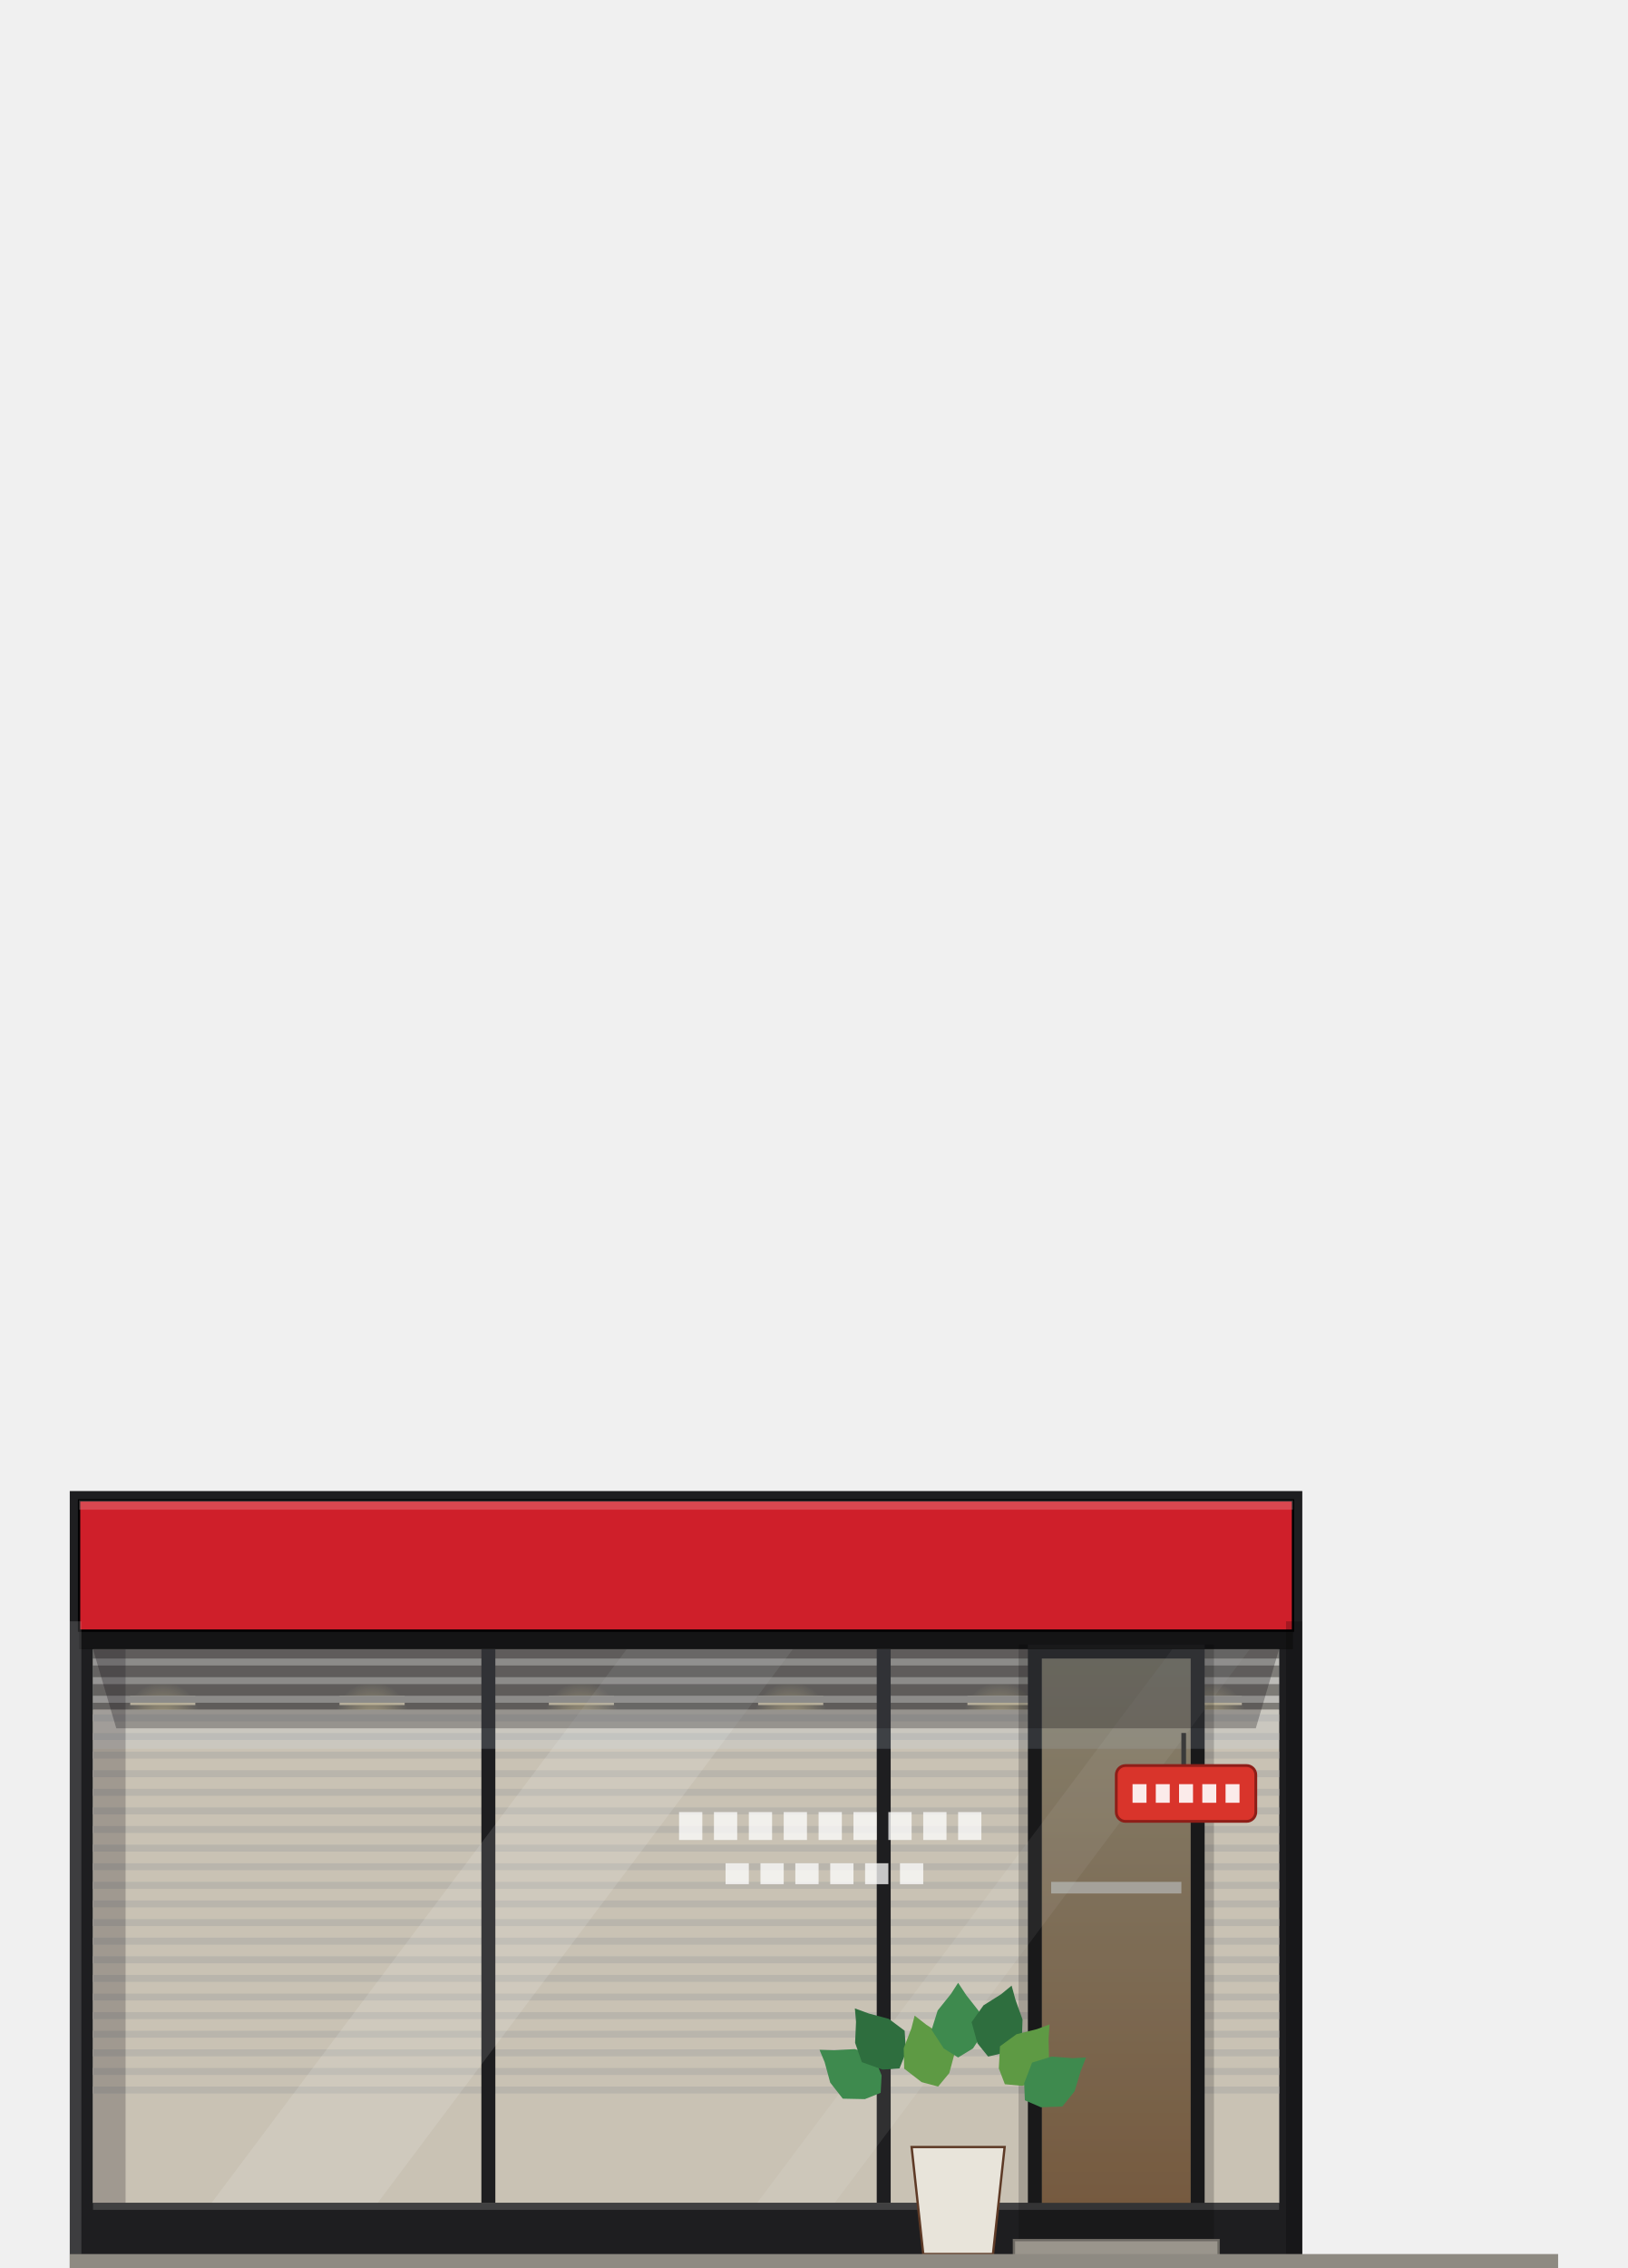
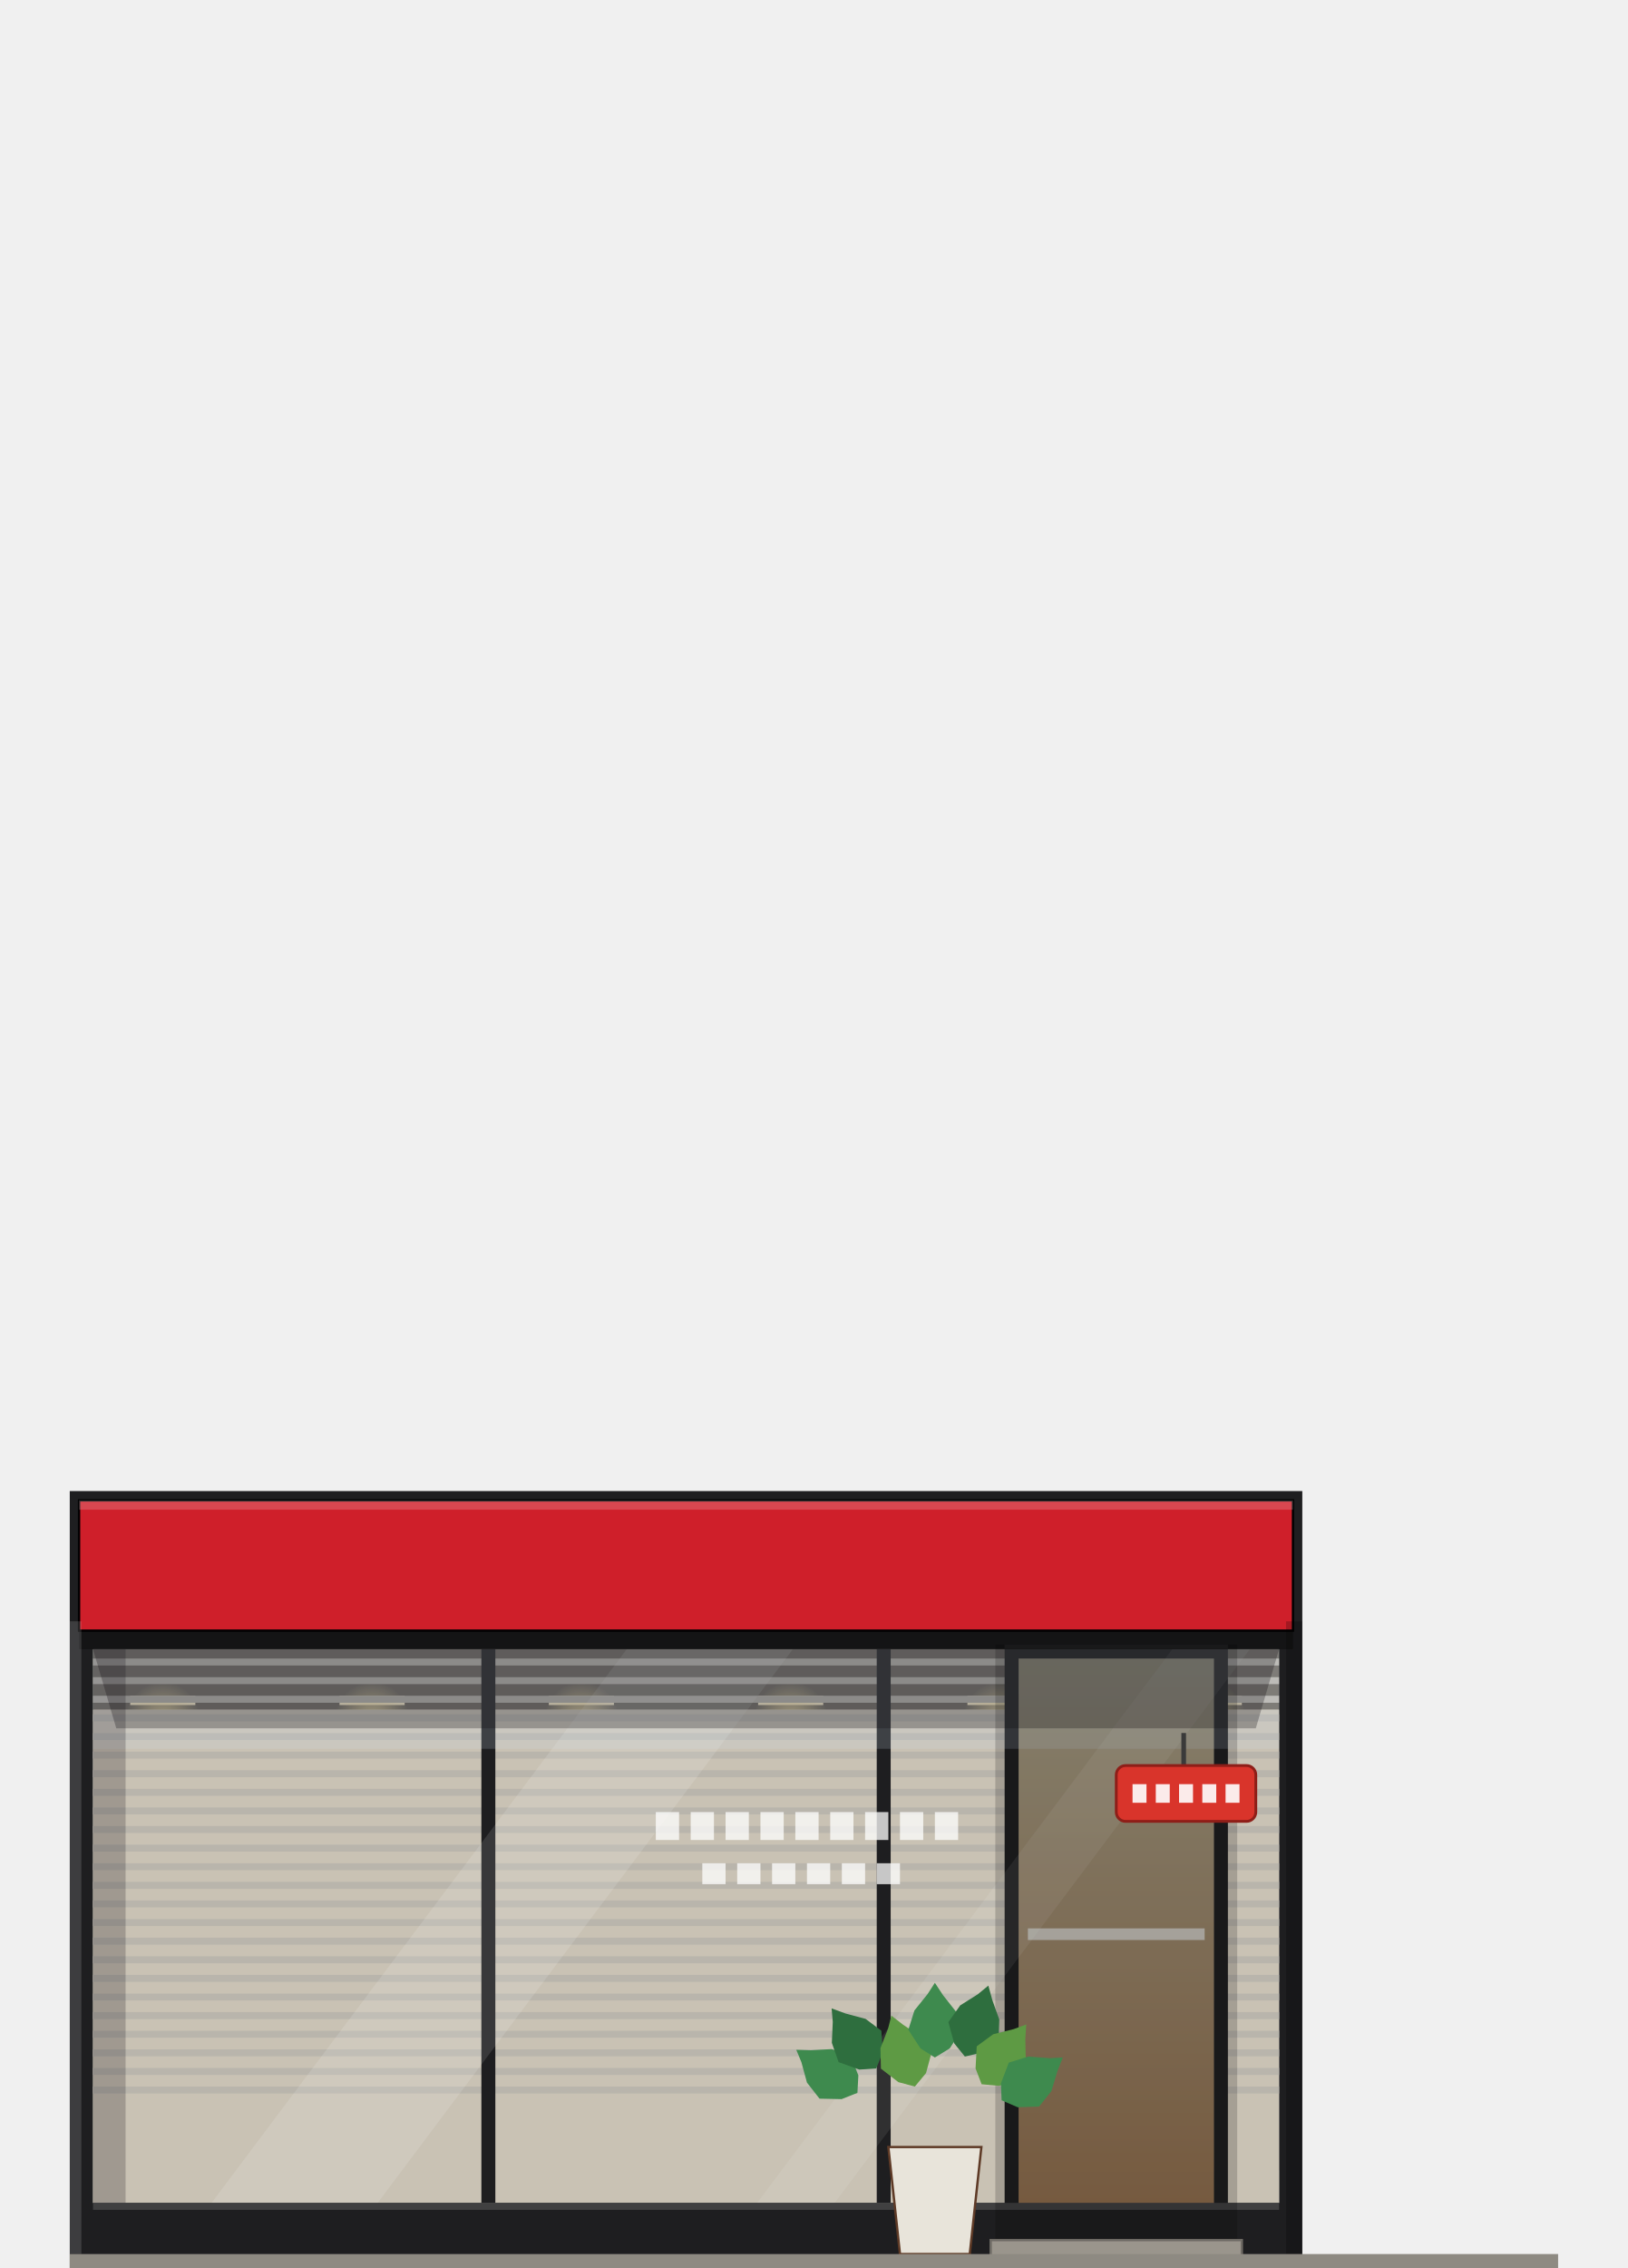
<svg xmlns="http://www.w3.org/2000/svg" width="700.0" height="975.0" viewBox="0 0 700.0 975.0">
  <defs>
    <linearGradient id="glass" x1="0" y1="0" x2="0" y2="1">
      <stop offset="0" stop-color="#C4E0EC" />
      <stop offset="1" stop-color="#557A90" />
    </linearGradient>
    <linearGradient id="shade" x1="0" y1="0" x2="0" y2="1">
      <stop offset="0" stop-color="#FFFFFF" stop-opacity="0.1" />
      <stop offset="1" stop-color="#000000" stop-opacity="0.16" />
    </linearGradient>
    <radialGradient id="glow">
      <stop offset="0" stop-color="#FFE9A8" stop-opacity="0.75" />
      <stop offset="1" stop-color="#FFE9A8" stop-opacity="0" />
    </radialGradient>
    <linearGradient id="warm" x1="0" y1="0" x2="0" y2="1">
      <stop offset="0" stop-color="#FFE7B5" />
      <stop offset="1" stop-color="#D98E4A" />
    </linearGradient>
    <linearGradient id="drop" x1="0" y1="0" x2="0" y2="1">
      <stop offset="0" stop-color="#2A1408" stop-opacity="0.3" />
      <stop offset="1" stop-color="#2A1408" stop-opacity="0" />
    </linearGradient>
    <linearGradient id="sun" x1="0" y1="0" x2="1" y2="0">
      <stop offset="0" stop-color="#FFE6B8" stop-opacity="0.14" />
      <stop offset="0.5" stop-color="#FFE6B8" stop-opacity="0" />
      <stop offset="1" stop-color="#1A0C14" stop-opacity="0.12" />
    </linearGradient>
    <radialGradient id="pumpkin_glow">
      <stop offset="0" stop-color="#FFB347" stop-opacity="0.6" />
      <stop offset="1" stop-color="#FFB347" stop-opacity="0" />
    </radialGradient>
  </defs>
  <rect x="30.0" y="641.0" width="530.0" height="334.0" fill="#1E1E20" />
  <rect x="34.0" y="645.0" width="522.0" height="56.0" fill="#D8202A" stroke="#000000" stroke-width="1.0" opacity="0.95" />
  <rect x="34.0" y="645.0" width="522.0" height="4.0" fill="#FFFFFF" opacity="0.18" />
  <rect x="34.0" y="701.0" width="522.0" height="8.0" fill="#000000" opacity="0.35" />
  <rect x="40.0" y="709.0" width="510.0" height="238.0" fill="#2F3A41" />
  <clipPath id="in1">
    <rect x="40.0" y="709.0" width="510.0" height="238.0" />
  </clipPath>
  <g clip-path="url(#in1)">
    <rect x="40.0" y="709.0" width="510.0" height="238.0" fill="#bebbb4" />
    <rect x="40.0" y="709.0" width="510.0" height="238.0" fill="url(#warm)" opacity="0.25" />
    <rect x="40.0" y="709.0" width="510.0" height="26.0" fill="#1E1A18" opacity="0.55" />
    <rect x="56.0" y="729.0" width="28.0" height="4.0" fill="#FFF2D0" />
    <circle cx="70.0" cy="739.0" r="16.0" fill="url(#glow)" />
    <rect x="146.0" y="729.0" width="28.0" height="4.0" fill="#FFF2D0" />
    <circle cx="160.0" cy="739.0" r="16.0" fill="url(#glow)" />
    <rect x="236.0" y="729.0" width="28.0" height="4.0" fill="#FFF2D0" />
    <circle cx="250.0" cy="739.0" r="16.0" fill="url(#glow)" />
    <rect x="326.0" y="729.0" width="28.0" height="4.0" fill="#FFF2D0" />
    <circle cx="340.0" cy="739.0" r="16.0" fill="url(#glow)" />
    <rect x="416.0" y="729.0" width="28.0" height="4.0" fill="#FFF2D0" />
    <circle cx="430.0" cy="739.0" r="16.0" fill="url(#glow)" />
    <rect x="506.0" y="729.0" width="28.0" height="4.0" fill="#FFF2D0" />
    <circle cx="520.0" cy="739.0" r="16.0" fill="url(#glow)" />
    <rect x="40.0" y="933.0" width="510.0" height="14.0" fill="#7c7a75" />
    <rect x="40.0" y="735.0" width="510.0" height="212.0" fill="#C9C2B4" />
    <rect x="40.0" y="713.0" width="510.0" height="3.0" fill="#B9B5AC" />
    <rect x="40.0" y="721.0" width="510.0" height="3.0" fill="#B9B5AC" />
    <rect x="40.0" y="729.0" width="510.0" height="3.0" fill="#B9B5AC" />
    <rect x="40.0" y="737.0" width="510.0" height="3.0" fill="#B9B5AC" />
    <rect x="40.0" y="745.0" width="510.0" height="3.0" fill="#B9B5AC" />
    <rect x="40.0" y="753.0" width="510.0" height="3.0" fill="#B9B5AC" />
    <rect x="40.0" y="761.0" width="510.0" height="3.0" fill="#B9B5AC" />
    <rect x="40.0" y="769.0" width="510.0" height="3.0" fill="#B9B5AC" />
    <rect x="40.0" y="777.0" width="510.0" height="3.0" fill="#B9B5AC" />
    <rect x="40.0" y="785.0" width="510.0" height="3.0" fill="#B9B5AC" />
    <rect x="40.0" y="793.0" width="510.0" height="3.0" fill="#B9B5AC" />
    <rect x="40.0" y="801.0" width="510.0" height="3.0" fill="#B9B5AC" />
    <rect x="40.0" y="809.0" width="510.0" height="3.0" fill="#B9B5AC" />
    <rect x="40.0" y="817.0" width="510.0" height="3.0" fill="#B9B5AC" />
    <rect x="40.0" y="825.0" width="510.0" height="3.0" fill="#B9B5AC" />
    <rect x="40.0" y="833.0" width="510.0" height="3.0" fill="#B9B5AC" />
    <rect x="40.0" y="841.0" width="510.0" height="3.0" fill="#B9B5AC" />
    <rect x="40.0" y="849.0" width="510.0" height="3.0" fill="#B9B5AC" />
    <rect x="40.0" y="857.0" width="510.0" height="3.0" fill="#B9B5AC" />
    <rect x="40.0" y="865.0" width="510.0" height="3.0" fill="#B9B5AC" />
    <rect x="40.0" y="873.0" width="510.0" height="3.0" fill="#B9B5AC" />
    <rect x="40.0" y="881.0" width="510.0" height="3.0" fill="#B9B5AC" />
    <rect x="40.0" y="889.0" width="510.0" height="3.0" fill="#B9B5AC" />
    <rect x="40.0" y="897.0" width="510.0" height="3.0" fill="#B9B5AC" />
  </g>
-   <rect x="442.0" y="707.0" width="76.0" height="262.0" fill="#1E1E20" />
-   <rect x="448.0" y="713.0" width="64.0" height="250.0" fill="#33404A" />
-   <rect x="448.0" y="713.0" width="64.0" height="250.0" fill="url(#warm)" opacity="0.55" />
-   <rect x="452.0" y="809.0" width="56.0" height="5.0" fill="#C9C5BC" />
+   <rect x="432.0" y="707.0" width="96.0" height="262.0" fill="#1E1E20" />
+   <rect x="438.0" y="713.0" width="84.0" height="250.0" fill="#33404A" />
+   <rect x="438.0" y="713.0" width="84.0" height="250.0" fill="url(#warm)" opacity="0.55" />
+   <rect x="442.0" y="829.0" width="76.0" height="5.0" fill="#C9C5BC" />
  <rect x="207.0" y="709.0" width="6.0" height="238.0" fill="#1E1E20" />
  <rect x="377.0" y="709.0" width="6.0" height="238.0" fill="#1E1E20" />
  <rect x="40.0" y="947.0" width="510.0" height="22.0" fill="#1E1E20" />
  <rect x="40.0" y="947.0" width="510.0" height="3.0" fill="#FFFFFF" opacity="0.15" />
  <clipPath id="pane2">
    <rect x="40.0" y="709.0" width="510.0" height="238.0" />
  </clipPath>
  <g clip-path="url(#pane2)">
    <path d="M91.0 947.0 l178.5 -238.0 l71.4 0 l-178.5 238.0 Z" fill="#FFFFFF" opacity="0.12" />
    <path d="M325.6 947.0 l178.5 -238.0 l33.3 0 l-178.5 238.0 Z" fill="#FFFFFF" opacity="0.08" />
    <rect x="40.0" y="709.0" width="510.0" height="42.8" fill="#CFE0EC" opacity="0.18" />
  </g>
  <path d="M40.0 709.0 L550.0 709.0 L540.0 743.0 L50.0 743.0 Z" fill="#0E0A10" opacity="0.28" />
  <rect x="40.0" y="709.0" width="14.0" height="238.0" fill="#0E0A10" opacity="0.22" />
-   <rect x="438.0" y="707.0" width="84.0" height="262.0" fill="#000000" opacity="0.18" />
-   <rect x="436.0" y="963.0" width="88.0" height="8.0" fill="#9A958C" stroke="#6E6A64" stroke-width="1.0" />
+   <rect x="428.0" y="707.0" width="104.0" height="262.0" fill="#000000" opacity="0.18" />
+   <rect x="426.0" y="963.0" width="108.0" height="8.0" fill="#9A958C" stroke="#6E6A64" stroke-width="1.0" />
  <rect x="30.0" y="697.0" width="5.0" height="272.0" fill="#FFFFFF" opacity="0.14" />
  <rect x="553.0" y="697.0" width="7.0" height="272.0" fill="#000000" opacity="0.22" />
  <rect x="508.0" y="745.0" width="2.0" height="14.0" fill="#3A3A3A" />
  <rect x="480.0" y="759.0" width="60.0" height="24.0" fill="#D9342B" stroke="#8E1E18" stroke-width="1.2" rx="4" />
  <rect x="487.0" y="767.0" width="6.0" height="8.0" fill="#FFFFFF" opacity="0.9" />
  <rect x="497.0" y="767.0" width="6.0" height="8.0" fill="#FFFFFF" opacity="0.9" />
  <rect x="507.0" y="767.0" width="6.0" height="8.0" fill="#FFFFFF" opacity="0.9" />
  <rect x="517.0" y="767.0" width="6.0" height="8.0" fill="#FFFFFF" opacity="0.9" />
  <rect x="527.0" y="767.0" width="6.0" height="8.0" fill="#FFFFFF" opacity="0.9" />
-   <rect x="292.0" y="779.0" width="10.0" height="12.0" fill="#FFFFFF" opacity="0.75" />
-   <rect x="307.0" y="779.0" width="10.0" height="12.0" fill="#FFFFFF" opacity="0.75" />
-   <rect x="322.0" y="779.0" width="10.0" height="12.0" fill="#FFFFFF" opacity="0.75" />
-   <rect x="337.0" y="779.0" width="10.0" height="12.0" fill="#FFFFFF" opacity="0.75" />
-   <rect x="352.0" y="779.0" width="10.0" height="12.0" fill="#FFFFFF" opacity="0.75" />
-   <rect x="367.0" y="779.0" width="10.0" height="12.0" fill="#FFFFFF" opacity="0.75" />
-   <rect x="382.0" y="779.0" width="10.0" height="12.0" fill="#FFFFFF" opacity="0.75" />
-   <rect x="397.0" y="779.0" width="10.0" height="12.0" fill="#FFFFFF" opacity="0.75" />
-   <rect x="412.0" y="779.0" width="10.0" height="12.0" fill="#FFFFFF" opacity="0.75" />
-   <rect x="312.0" y="801.0" width="10.0" height="9.0" fill="#FFFFFF" opacity="0.75" />
-   <rect x="327.0" y="801.0" width="10.0" height="9.0" fill="#FFFFFF" opacity="0.75" />
-   <rect x="342.0" y="801.0" width="10.0" height="9.0" fill="#FFFFFF" opacity="0.75" />
-   <rect x="357.0" y="801.0" width="10.0" height="9.0" fill="#FFFFFF" opacity="0.75" />
-   <rect x="372.0" y="801.0" width="10.0" height="9.0" fill="#FFFFFF" opacity="0.75" />
-   <rect x="387.0" y="801.0" width="10.0" height="9.0" fill="#FFFFFF" opacity="0.75" />
-   <path d="M392.0 923.0 L432.0 923.0 L427.0 969.0 L397.0 969.0 Z" fill="#E8E4DA" stroke="#5E3A26" stroke-width="1.0" />
-   <path d="M378.7 899.7L371.9 902.4L362.4 902.2L357.0 895.3L354.6 886.5L352.4 881.2L358.7 881.4L367.6 880.9L375.7 883.6L379.1 892.2 Z" fill="#3E8A4E" />
-   <path d="M386.8 889.2L379.5 889.7L370.6 886.5L367.7 878.2L368.1 869.2L367.6 863.4L373.6 865.6L382.2 867.9L389.0 873.0L389.6 882.2 Z" fill="#2E6E3E" />
-   <path d="M403.4 897.0L396.3 895.1L388.8 889.3L388.6 880.5L391.9 872.0L393.3 866.5L398.3 870.4L405.7 875.3L410.6 882.3L408.2 891.2 Z" fill="#5E9A44" />
-   <path d="M412.0 884.5L405.8 880.6L400.6 872.6L403.2 864.3L408.9 857.2L412.0 852.4L415.5 857.7L421.0 864.7L423.4 872.9L418.4 880.6 Z" fill="#3E8A4E" />
-   <path d="M424.9 884.1L420.3 878.4L417.8 869.3L422.9 862.1L430.5 857.3L435.0 853.6L436.7 859.8L439.7 868.2L439.4 876.7L432.2 882.4 Z" fill="#2E6E3E" />
-   <path d="M432.1 896.0L429.5 889.2L430.0 879.7L437.1 874.5L445.9 872.3L451.3 870.3L450.9 876.6L451.1 885.5L448.2 893.5L439.6 896.7 Z" fill="#5E9A44" />
-   <path d="M440.7 902.9L440.4 895.6L443.8 886.7L452.2 884.1L461.3 884.8L467.0 884.5L464.7 890.4L462.1 899.0L456.8 905.6L447.6 905.9 Z" fill="#3E8A4E" />
+   <rect x="282.0" y="779.0" width="10.0" height="12.0" fill="#FFFFFF" opacity="0.75" />
+   <rect x="297.0" y="779.0" width="10.0" height="12.0" fill="#FFFFFF" opacity="0.75" />
+   <rect x="312.0" y="779.0" width="10.0" height="12.0" fill="#FFFFFF" opacity="0.75" />
+   <rect x="327.0" y="779.0" width="10.0" height="12.0" fill="#FFFFFF" opacity="0.75" />
+   <rect x="342.0" y="779.0" width="10.0" height="12.0" fill="#FFFFFF" opacity="0.75" />
+   <rect x="357.0" y="779.0" width="10.0" height="12.0" fill="#FFFFFF" opacity="0.75" />
+   <rect x="372.0" y="779.0" width="10.0" height="12.0" fill="#FFFFFF" opacity="0.75" />
+   <rect x="387.0" y="779.0" width="10.0" height="12.0" fill="#FFFFFF" opacity="0.75" />
+   <rect x="402.0" y="779.0" width="10.0" height="12.0" fill="#FFFFFF" opacity="0.75" />
+   <rect x="302.0" y="801.0" width="10.0" height="9.0" fill="#FFFFFF" opacity="0.75" />
+   <rect x="317.0" y="801.0" width="10.0" height="9.0" fill="#FFFFFF" opacity="0.75" />
+   <rect x="332.0" y="801.0" width="10.0" height="9.0" fill="#FFFFFF" opacity="0.75" />
+   <rect x="347.0" y="801.0" width="10.0" height="9.0" fill="#FFFFFF" opacity="0.75" />
+   <rect x="362.0" y="801.0" width="10.0" height="9.0" fill="#FFFFFF" opacity="0.75" />
+   <rect x="377.0" y="801.0" width="10.0" height="9.0" fill="#FFFFFF" opacity="0.75" />
+   <path d="M382.0 923.0 L422.0 923.0 L417.0 969.0 L387.0 969.0 Z" fill="#E8E4DA" stroke="#5E3A26" stroke-width="1.0" />
+   <path d="M368.7 899.7L361.9 902.4L352.4 902.2L347.0 895.3L344.6 886.5L342.4 881.2L348.7 881.4L357.6 880.9L365.7 883.6L369.1 892.2 Z" fill="#3E8A4E" />
+   <path d="M376.8 889.2L369.5 889.7L360.6 886.5L357.7 878.2L358.1 869.2L357.6 863.4L363.6 865.6L372.2 867.9L379.0 873.0L379.6 882.2 Z" fill="#2E6E3E" />
+   <path d="M393.4 897.0L386.3 895.1L378.8 889.3L378.6 880.5L381.9 872.0L383.3 866.5L388.3 870.4L395.7 875.3L400.6 882.3L398.2 891.2 Z" fill="#5E9A44" />
+   <path d="M402.0 884.5L395.8 880.6L390.6 872.6L393.2 864.3L398.9 857.2L402.0 852.4L405.5 857.7L411.0 864.7L413.4 872.9L408.4 880.6 Z" fill="#3E8A4E" />
+   <path d="M414.9 884.1L410.3 878.4L407.8 869.3L412.9 862.1L420.5 857.3L425.0 853.6L426.7 859.8L429.7 868.2L429.4 876.7L422.2 882.4 Z" fill="#2E6E3E" />
+   <path d="M422.1 896.0L419.5 889.2L420.0 879.7L427.1 874.5L435.9 872.3L441.3 870.3L440.9 876.6L441.1 885.5L438.2 893.5L429.6 896.7 Z" fill="#5E9A44" />
+   <path d="M430.7 902.9L430.4 895.6L433.8 886.7L442.2 884.1L451.3 884.8L457.0 884.5L454.7 890.4L452.1 899.0L446.8 905.6L437.6 905.9 Z" fill="#3E8A4E" />
  <rect x="30.0" y="969.0" width="640.0" height="6.0" fill="#8E8A82" />
</svg>
